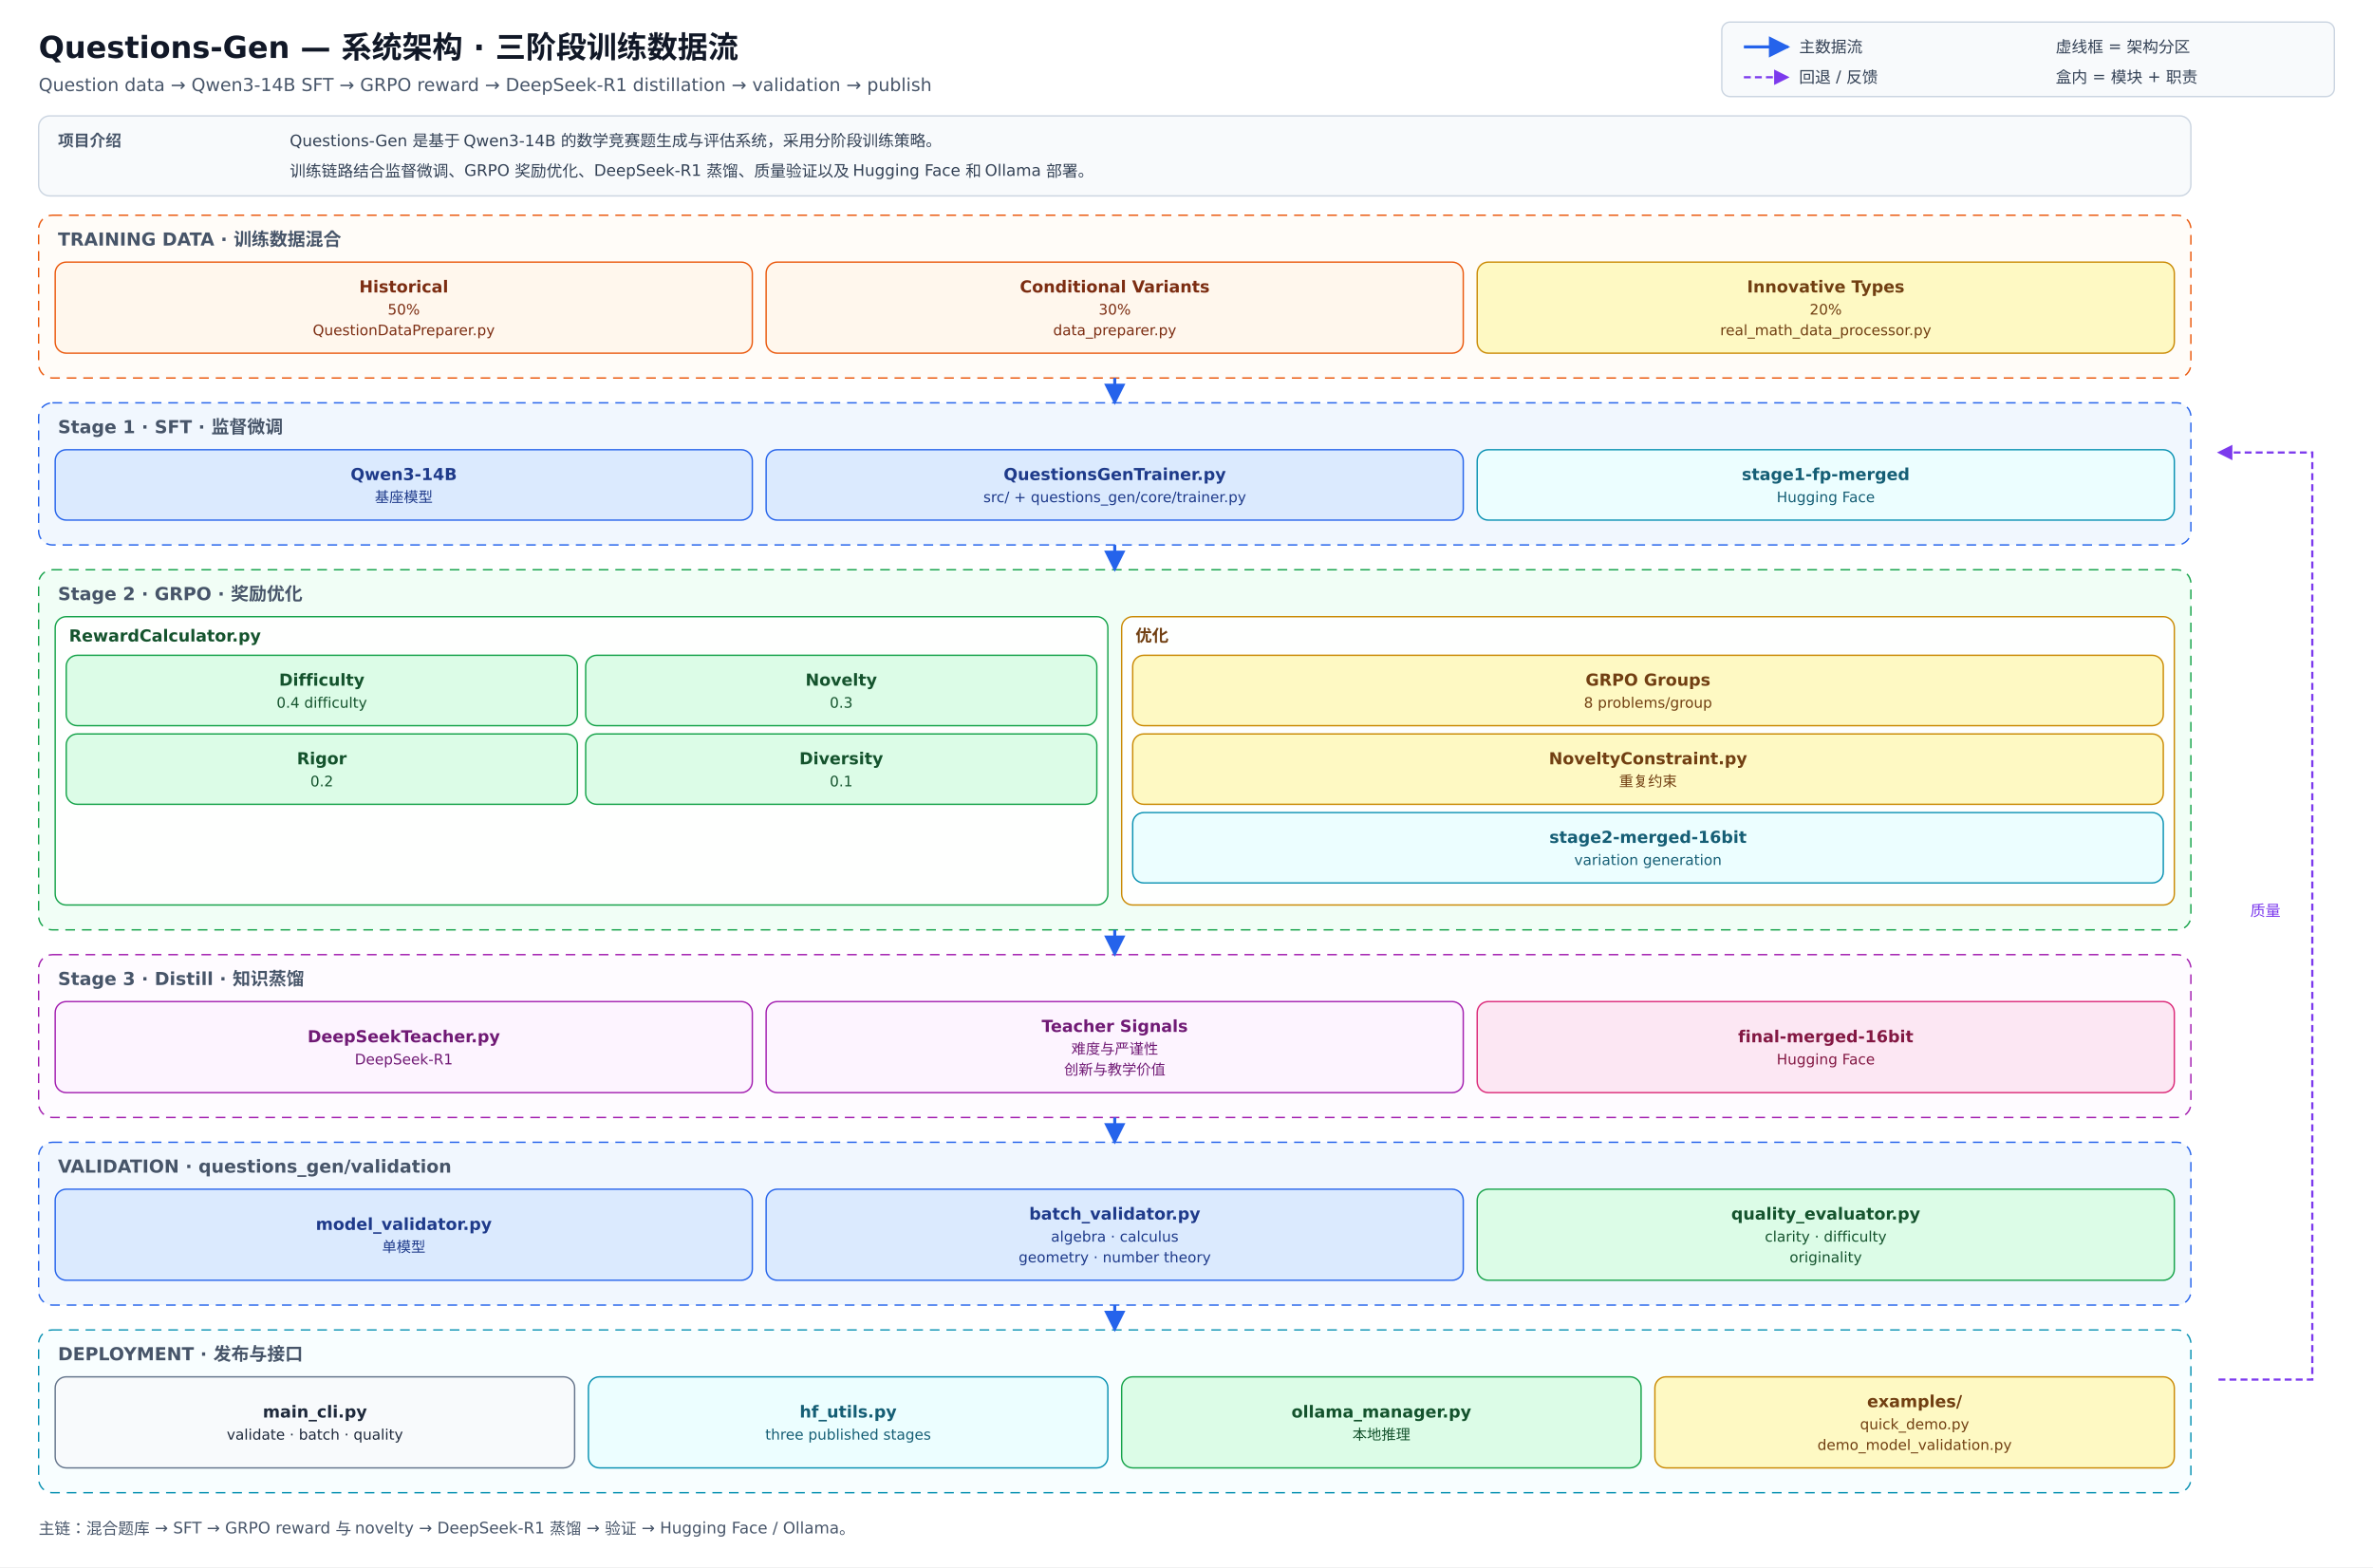
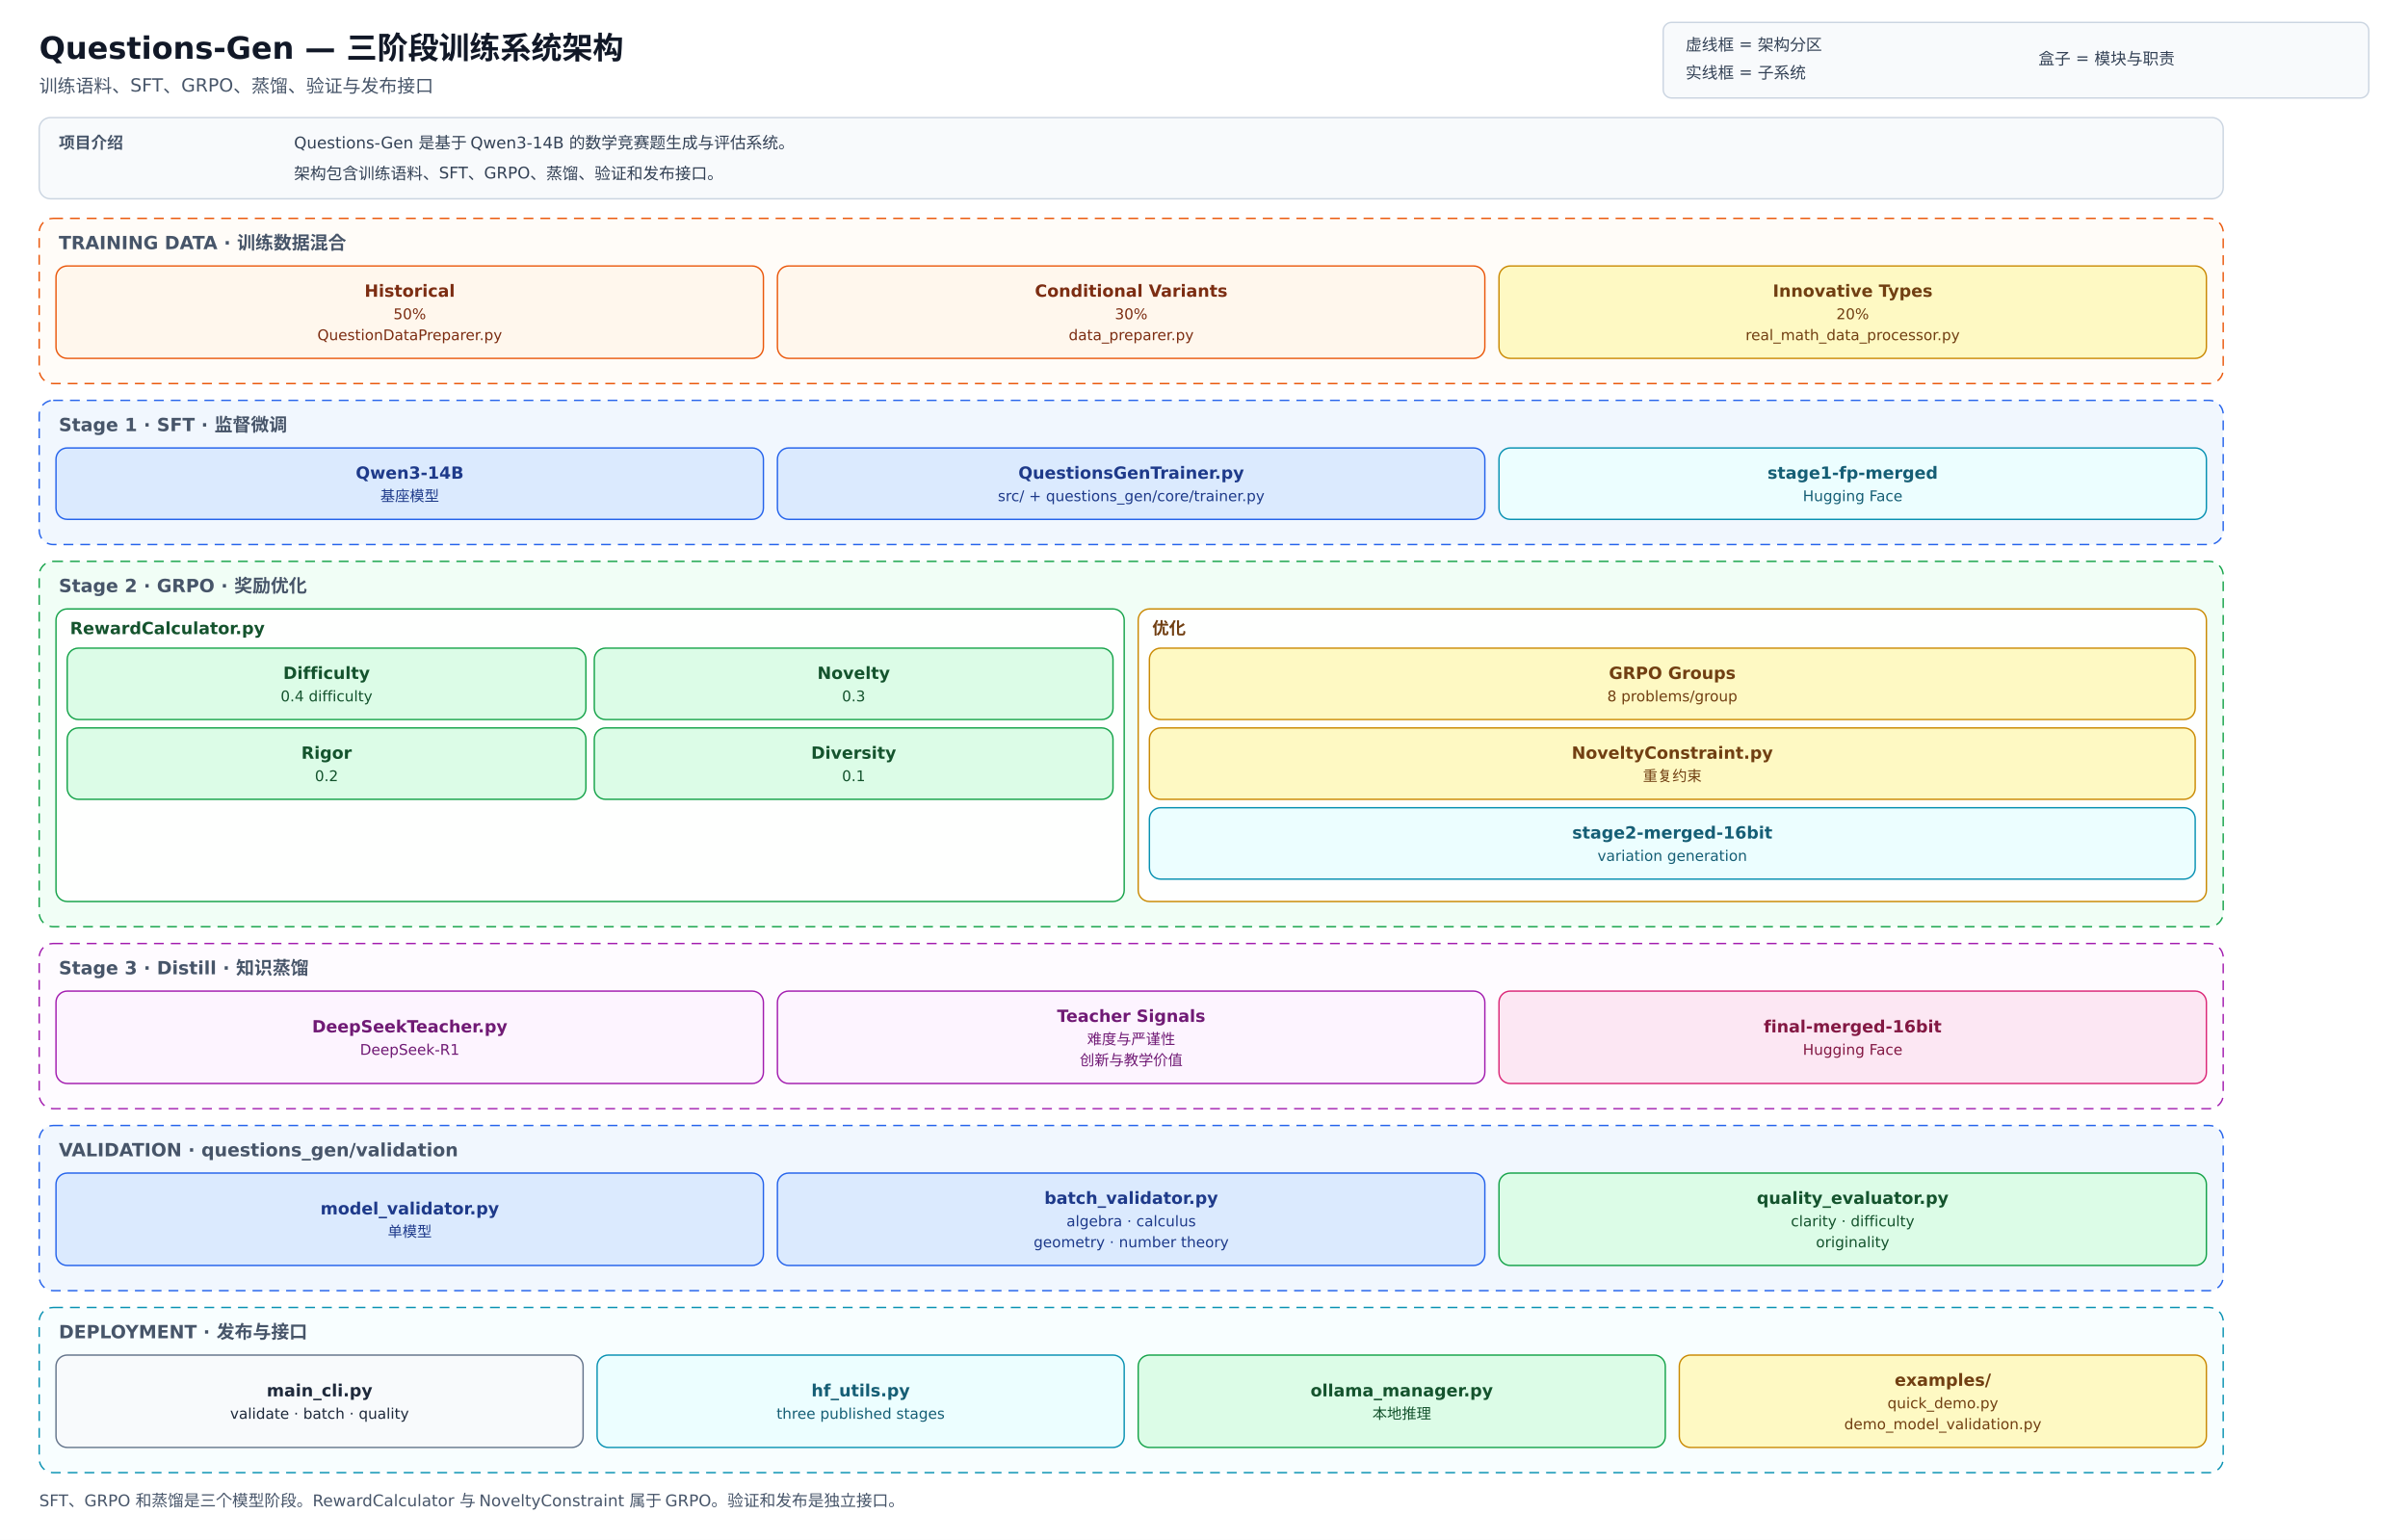
- <svg xmlns="http://www.w3.org/2000/svg" viewBox="0 0 1720 1136" font-family="WenQuanYi Micro Hei, DejaVu Sans, sans-serif">
-   <defs>
-     <marker id="arr" viewBox="0 0 10 10" refX="9" refY="5" markerWidth="7" markerHeight="7" orient="auto">
-       <path d="M0,0 L10,5 L0,10 z" fill="#2563eb" />
-     </marker>
-     <marker id="arrP" viewBox="0 0 10 10" refX="9" refY="5" markerWidth="7" markerHeight="7" orient="auto">
-       <path d="M0,0 L10,5 L0,10 z" fill="#7c3aed" />
-     </marker>
-   </defs>
-   <rect x="0" y="0" width="1720" height="1136" fill="#ffffff" />
-   <text x="28" y="42" font-size="22" fill="#111827" font-weight="700" text-anchor="start">Questions-Gen — 系统架构 · 三阶段训练数据流</text>
-   <text x="28" y="66" font-size="13" fill="#475569" font-weight="400" text-anchor="start">Question data → Qwen3-14B SFT → GRPO reward → DeepSeek-R1 distillation → validation → publish</text>
-   <rect x="1248" y="16" width="444" height="54" rx="6" fill="#f8fafc" stroke="#cbd5e1" />
-   <line x1="1264" y1="34" x2="1296" y2="34" stroke="#2563eb" stroke-width="2.2" marker-end="url(#arr)" />
-   <text x="1304" y="38" font-size="11.5" fill="#334155" font-weight="400" text-anchor="start">主数据流</text>
-   <line x1="1264" y1="56" x2="1296" y2="56" stroke="#7c3aed" stroke-width="1.6" stroke-dasharray="5,3" marker-end="url(#arrP)" />
-   <text x="1304" y="60" font-size="11.5" fill="#334155" font-weight="400" text-anchor="start">回退 / 反馈</text>
-   <text x="1490" y="38" font-size="11.5" fill="#334155" font-weight="400" text-anchor="start">虚线框 = 架构分区</text>
-   <text x="1490" y="60" font-size="11.5" fill="#334155" font-weight="400" text-anchor="start">盒内 = 模块 + 职责</text>
+ <svg xmlns="http://www.w3.org/2000/svg" viewBox="0 0 1720 1100" font-family="WenQuanYi Micro Hei, DejaVu Sans, sans-serif">
+   <rect x="0" y="0" width="1720" height="1100" fill="#ffffff" />
+   <text x="28" y="42" font-size="22" fill="#111827" font-weight="700" text-anchor="start">Questions-Gen — 三阶段训练系统架构</text>
+   <text x="28" y="66" font-size="13" fill="#475569" font-weight="400" text-anchor="start">训练语料、SFT、GRPO、蒸馏、验证与发布接口</text>
+   <rect x="1188" y="16" width="504" height="54" rx="6" fill="#f8fafc" stroke="#cbd5e1" />
+   <text x="1204" y="36" font-size="11.5" fill="#334155" font-weight="400" text-anchor="start">虚线框 = 架构分区</text>
+   <text x="1204" y="56" font-size="11.5" fill="#334155" font-weight="400" text-anchor="start">实线框 = 子系统</text>
+   <text x="1456" y="46" font-size="11.5" fill="#334155" font-weight="400" text-anchor="start">盒子 = 模块与职责</text>
  <rect x="28" y="84" width="1560" height="58" rx="8" fill="#f8fafc" stroke="#cbd5e1" />
  <text x="42" y="106" font-size="11.5" fill="#475569" font-weight="700" text-anchor="start">项目介绍</text>
-   <text x="210" y="106" font-size="11.5" fill="#334155" font-weight="400" text-anchor="start">Questions-Gen 是基于 Qwen3-14B 的数学竞赛题生成与评估系统，采用分阶段训练策略。</text>
-   <text x="210" y="128" font-size="11.5" fill="#334155" font-weight="400" text-anchor="start">训练链路结合监督微调、GRPO 奖励优化、DeepSeek-R1 蒸馏、质量验证以及 Hugging Face 和 Ollama 部署。</text>
+   <text x="210" y="106" font-size="11.5" fill="#334155" font-weight="400" text-anchor="start">Questions-Gen 是基于 Qwen3-14B 的数学竞赛题生成与评估系统。</text>
+   <text x="210" y="128" font-size="11.5" fill="#334155" font-weight="400" text-anchor="start">架构包含训练语料、SFT、GRPO、蒸馏、验证和发布接口。</text>
  <rect x="28" y="156" width="1560" height="118" rx="10" fill="#fff7ed" fill-opacity="0.38" stroke="#ea580c" stroke-dasharray="7,5" />
  <text x="42" y="178" font-size="13" fill="#475569" font-weight="700" text-anchor="start">TRAINING DATA · 训练数据混合</text>
  <rect x="40.0" y="190.0" width="505.3" height="66.0" rx="8" fill="#fff7ed" stroke="#ea580c" />
  <text x="292.667" y="212.0" font-size="12" fill="#7c2d12" font-weight="700" text-anchor="middle">Historical</text>
  <text x="292.667" y="228.0" font-size="10.5" fill="#7c2d12" font-weight="400" text-anchor="middle">50%</text>
  <text x="292.667" y="243.0" font-size="10.5" fill="#7c2d12" font-weight="400" text-anchor="middle">QuestionDataPreparer.py</text>
  <rect x="555.3" y="190.0" width="505.3" height="66.0" rx="8" fill="#fff7ed" stroke="#ea580c" />
  <text x="808" y="212.0" font-size="12" fill="#7c2d12" font-weight="700" text-anchor="middle">Conditional Variants</text>
  <text x="808" y="228.0" font-size="10.5" fill="#7c2d12" font-weight="400" text-anchor="middle">30%</text>
  <text x="808" y="243.0" font-size="10.5" fill="#7c2d12" font-weight="400" text-anchor="middle">data_preparer.py</text>
  <rect x="1070.7" y="190.0" width="505.3" height="66.0" rx="8" fill="#fef9c3" stroke="#ca8a04" />
  <text x="1323.333" y="212.0" font-size="12" fill="#713f12" font-weight="700" text-anchor="middle">Innovative Types</text>
  <text x="1323.333" y="228.0" font-size="10.5" fill="#713f12" font-weight="400" text-anchor="middle">20%</text>
  <text x="1323.333" y="243.0" font-size="10.5" fill="#713f12" font-weight="400" text-anchor="middle">real_math_data_processor.py</text>
-   <rect x="28" y="292" width="1560" height="103" rx="10" fill="#dbeafe" fill-opacity="0.38" stroke="#2563eb" stroke-dasharray="7,5" />
-   <text x="42" y="314" font-size="13" fill="#475569" font-weight="700" text-anchor="start">Stage 1 · SFT · 监督微调</text>
-   <rect x="40.0" y="326.0" width="505.3" height="51.0" rx="8" fill="#dbeafe" stroke="#2563eb" />
-   <text x="292.667" y="348.0" font-size="12" fill="#1e3a8a" font-weight="700" text-anchor="middle">Qwen3-14B</text>
-   <text x="292.667" y="364.0" font-size="10.5" fill="#1e3a8a" font-weight="400" text-anchor="middle">基座模型</text>
-   <rect x="555.3" y="326.0" width="505.3" height="51.0" rx="8" fill="#dbeafe" stroke="#2563eb" />
-   <text x="808" y="348.0" font-size="12" fill="#1e3a8a" font-weight="700" text-anchor="middle">QuestionsGenTrainer.py</text>
-   <text x="808" y="364.0" font-size="10.5" fill="#1e3a8a" font-weight="400" text-anchor="middle">src/ + questions_gen/core/trainer.py</text>
-   <rect x="1070.7" y="326.0" width="505.3" height="51.0" rx="8" fill="#ecfeff" stroke="#0891b2" />
-   <text x="1323.333" y="348.0" font-size="12" fill="#155e75" font-weight="700" text-anchor="middle">stage1-fp-merged</text>
-   <text x="1323.333" y="364.0" font-size="10.5" fill="#155e75" font-weight="400" text-anchor="middle">Hugging Face</text>
-   <rect x="28" y="413" width="1560" height="261" rx="10" fill="#dcfce7" fill-opacity="0.38" stroke="#16a34a" stroke-dasharray="7,5" />
-   <text x="42" y="435" font-size="13" fill="#475569" font-weight="700" text-anchor="start">Stage 2 · GRPO · 奖励优化</text>
-   <rect x="40.0" y="447.0" width="763.0" height="209.0" rx="8" fill="#ffffff" fill-opacity="0.94" stroke="#16a34a" />
-   <text x="50.0" y="465" font-size="12" fill="#14532d" font-weight="700" text-anchor="start">RewardCalculator.py</text>
-   <rect x="48.0" y="475.0" width="370.5" height="51.0" rx="8" fill="#dcfce7" stroke="#16a34a" />
-   <text x="233.25" y="497.0" font-size="12" fill="#14532d" font-weight="700" text-anchor="middle">Difficulty</text>
-   <text x="233.25" y="513.0" font-size="10.5" fill="#14532d" font-weight="400" text-anchor="middle">0.4 difficulty</text>
-   <rect x="424.5" y="475.0" width="370.5" height="51.0" rx="8" fill="#dcfce7" stroke="#16a34a" />
-   <text x="609.75" y="497.0" font-size="12" fill="#14532d" font-weight="700" text-anchor="middle">Novelty</text>
-   <text x="609.75" y="513.0" font-size="10.5" fill="#14532d" font-weight="400" text-anchor="middle">0.3</text>
-   <rect x="48.0" y="532.0" width="370.5" height="51.0" rx="8" fill="#dcfce7" stroke="#16a34a" />
-   <text x="233.25" y="554.0" font-size="12" fill="#14532d" font-weight="700" text-anchor="middle">Rigor</text>
-   <text x="233.25" y="570.0" font-size="10.5" fill="#14532d" font-weight="400" text-anchor="middle">0.2</text>
-   <rect x="424.5" y="532.0" width="370.5" height="51.0" rx="8" fill="#dcfce7" stroke="#16a34a" />
-   <text x="609.75" y="554.0" font-size="12" fill="#14532d" font-weight="700" text-anchor="middle">Diversity</text>
-   <text x="609.75" y="570.0" font-size="10.5" fill="#14532d" font-weight="400" text-anchor="middle">0.1</text>
-   <rect x="813.0" y="447.0" width="763.0" height="209.0" rx="8" fill="#ffffff" fill-opacity="0.94" stroke="#ca8a04" />
-   <text x="823.0" y="465" font-size="12" fill="#713f12" font-weight="700" text-anchor="start">优化</text>
-   <rect x="821.0" y="475.0" width="747.0" height="51.0" rx="8" fill="#fef9c3" stroke="#ca8a04" />
-   <text x="1194.5" y="497.0" font-size="12" fill="#713f12" font-weight="700" text-anchor="middle">GRPO Groups</text>
-   <text x="1194.5" y="513.0" font-size="10.5" fill="#713f12" font-weight="400" text-anchor="middle">8 problems/group</text>
-   <rect x="821.0" y="532.0" width="747.0" height="51.0" rx="8" fill="#fef9c3" stroke="#ca8a04" />
-   <text x="1194.5" y="554.0" font-size="12" fill="#713f12" font-weight="700" text-anchor="middle">NoveltyConstraint.py</text>
-   <text x="1194.5" y="570.0" font-size="10.5" fill="#713f12" font-weight="400" text-anchor="middle">重复约束</text>
-   <rect x="821.0" y="589.0" width="747.0" height="51.0" rx="8" fill="#ecfeff" stroke="#0891b2" />
-   <text x="1194.5" y="611.0" font-size="12" fill="#155e75" font-weight="700" text-anchor="middle">stage2-merged-16bit</text>
-   <text x="1194.5" y="627.0" font-size="10.5" fill="#155e75" font-weight="400" text-anchor="middle">variation generation</text>
-   <rect x="28" y="692" width="1560" height="118" rx="10" fill="#fdf4ff" fill-opacity="0.38" stroke="#a21caf" stroke-dasharray="7,5" />
-   <text x="42" y="714" font-size="13" fill="#475569" font-weight="700" text-anchor="start">Stage 3 · Distill · 知识蒸馏</text>
-   <rect x="40.0" y="726.0" width="505.3" height="66.0" rx="8" fill="#fdf4ff" stroke="#a21caf" />
-   <text x="292.667" y="755.5" font-size="12" fill="#701a75" font-weight="700" text-anchor="middle">DeepSeekTeacher.py</text>
-   <text x="292.667" y="771.5" font-size="10.5" fill="#701a75" font-weight="400" text-anchor="middle">DeepSeek-R1</text>
-   <rect x="555.3" y="726.0" width="505.3" height="66.0" rx="8" fill="#fdf4ff" stroke="#a21caf" />
-   <text x="808" y="748.0" font-size="12" fill="#701a75" font-weight="700" text-anchor="middle">Teacher Signals</text>
-   <text x="808" y="764.0" font-size="10.5" fill="#701a75" font-weight="400" text-anchor="middle">难度与严谨性</text>
-   <text x="808" y="779.0" font-size="10.5" fill="#701a75" font-weight="400" text-anchor="middle">创新与教学价值</text>
-   <rect x="1070.7" y="726.0" width="505.3" height="66.0" rx="8" fill="#fce7f3" stroke="#db2777" />
-   <text x="1323.333" y="755.5" font-size="12" fill="#831843" font-weight="700" text-anchor="middle">final-merged-16bit</text>
-   <text x="1323.333" y="771.5" font-size="10.5" fill="#831843" font-weight="400" text-anchor="middle">Hugging Face</text>
-   <rect x="28" y="828" width="1560" height="118" rx="10" fill="#dbeafe" fill-opacity="0.38" stroke="#2563eb" stroke-dasharray="7,5" />
-   <text x="42" y="850" font-size="13" fill="#475569" font-weight="700" text-anchor="start">VALIDATION · questions_gen/validation</text>
-   <rect x="40.0" y="862.0" width="505.3" height="66.0" rx="8" fill="#dbeafe" stroke="#2563eb" />
-   <text x="292.667" y="891.5" font-size="12" fill="#1e3a8a" font-weight="700" text-anchor="middle">model_validator.py</text>
-   <text x="292.667" y="907.5" font-size="10.5" fill="#1e3a8a" font-weight="400" text-anchor="middle">单模型</text>
-   <rect x="555.3" y="862.0" width="505.3" height="66.0" rx="8" fill="#dbeafe" stroke="#2563eb" />
-   <text x="808" y="884.0" font-size="12" fill="#1e3a8a" font-weight="700" text-anchor="middle">batch_validator.py</text>
-   <text x="808" y="900.0" font-size="10.5" fill="#1e3a8a" font-weight="400" text-anchor="middle">algebra · calculus</text>
-   <text x="808" y="915.0" font-size="10.5" fill="#1e3a8a" font-weight="400" text-anchor="middle">geometry · number theory</text>
-   <rect x="1070.7" y="862.0" width="505.3" height="66.0" rx="8" fill="#dcfce7" stroke="#16a34a" />
-   <text x="1323.333" y="884.0" font-size="12" fill="#14532d" font-weight="700" text-anchor="middle">quality_evaluator.py</text>
-   <text x="1323.333" y="900.0" font-size="10.5" fill="#14532d" font-weight="400" text-anchor="middle">clarity · difficulty</text>
-   <text x="1323.333" y="915.0" font-size="10.5" fill="#14532d" font-weight="400" text-anchor="middle">originality</text>
-   <rect x="28" y="964" width="1560" height="118" rx="10" fill="#ecfeff" fill-opacity="0.38" stroke="#0891b2" stroke-dasharray="7,5" />
-   <text x="42" y="986" font-size="13" fill="#475569" font-weight="700" text-anchor="start">DEPLOYMENT · 发布与接口</text>
-   <rect x="40.0" y="998.0" width="376.5" height="66.0" rx="8" fill="#f8fafc" stroke="#64748b" />
-   <text x="228.25" y="1027.5" font-size="12" fill="#1e293b" font-weight="700" text-anchor="middle">main_cli.py</text>
-   <text x="228.25" y="1043.5" font-size="10.5" fill="#1e293b" font-weight="400" text-anchor="middle">validate · batch · quality</text>
-   <rect x="426.5" y="998.0" width="376.5" height="66.0" rx="8" fill="#ecfeff" stroke="#0891b2" />
-   <text x="614.75" y="1027.5" font-size="12" fill="#155e75" font-weight="700" text-anchor="middle">hf_utils.py</text>
-   <text x="614.75" y="1043.5" font-size="10.5" fill="#155e75" font-weight="400" text-anchor="middle">three published stages</text>
-   <rect x="813.0" y="998.0" width="376.5" height="66.0" rx="8" fill="#dcfce7" stroke="#16a34a" />
-   <text x="1001.25" y="1027.5" font-size="12" fill="#14532d" font-weight="700" text-anchor="middle">ollama_manager.py</text>
-   <text x="1001.25" y="1043.5" font-size="10.5" fill="#14532d" font-weight="400" text-anchor="middle">本地推理</text>
-   <rect x="1199.5" y="998.0" width="376.5" height="66.0" rx="8" fill="#fef9c3" stroke="#ca8a04" />
-   <text x="1387.75" y="1020.0" font-size="12" fill="#713f12" font-weight="700" text-anchor="middle">examples/</text>
-   <text x="1387.75" y="1036.0" font-size="10.5" fill="#713f12" font-weight="400" text-anchor="middle">quick_demo.py</text>
-   <text x="1387.75" y="1051.0" font-size="10.5" fill="#713f12" font-weight="400" text-anchor="middle">demo_model_validation.py</text>
-   <line x1="808.0" y1="274" x2="808.0" y2="292" stroke="#2563eb" stroke-width="2.2" marker-end="url(#arr)" />
-   <line x1="808.0" y1="395" x2="808.0" y2="413" stroke="#2563eb" stroke-width="2.2" marker-end="url(#arr)" />
-   <line x1="808.0" y1="674" x2="808.0" y2="692" stroke="#2563eb" stroke-width="2.2" marker-end="url(#arr)" />
-   <line x1="808.0" y1="810" x2="808.0" y2="828" stroke="#2563eb" stroke-width="2.2" marker-end="url(#arr)" />
-   <line x1="808.0" y1="946" x2="808.0" y2="964" stroke="#2563eb" stroke-width="2.2" marker-end="url(#arr)" />
-   <path d="M 1608,1000 L 1676,1000 L 1676,328 L 1608,328" fill="none" stroke="#7c3aed" stroke-width="1.6" stroke-dasharray="5,3" marker-end="url(#arrP)" />
-   <text x="1642" y="664.0" font-size="11" fill="#7c3aed" font-weight="400" text-anchor="middle">质量</text>
-   <text x="28" y="1112" font-size="11.5" fill="#475569" font-weight="400" text-anchor="start">主链：混合题库 → SFT → GRPO reward 与 novelty → DeepSeek-R1 蒸馏 → 验证 → Hugging Face / Ollama。</text>
+   <rect x="28" y="286" width="1560" height="103" rx="10" fill="#dbeafe" fill-opacity="0.38" stroke="#2563eb" stroke-dasharray="7,5" />
+   <text x="42" y="308" font-size="13" fill="#475569" font-weight="700" text-anchor="start">Stage 1 · SFT · 监督微调</text>
+   <rect x="40.0" y="320.0" width="505.3" height="51.0" rx="8" fill="#dbeafe" stroke="#2563eb" />
+   <text x="292.667" y="342.0" font-size="12" fill="#1e3a8a" font-weight="700" text-anchor="middle">Qwen3-14B</text>
+   <text x="292.667" y="358.0" font-size="10.5" fill="#1e3a8a" font-weight="400" text-anchor="middle">基座模型</text>
+   <rect x="555.3" y="320.0" width="505.3" height="51.0" rx="8" fill="#dbeafe" stroke="#2563eb" />
+   <text x="808" y="342.0" font-size="12" fill="#1e3a8a" font-weight="700" text-anchor="middle">QuestionsGenTrainer.py</text>
+   <text x="808" y="358.0" font-size="10.5" fill="#1e3a8a" font-weight="400" text-anchor="middle">src/ + questions_gen/core/trainer.py</text>
+   <rect x="1070.7" y="320.0" width="505.3" height="51.0" rx="8" fill="#ecfeff" stroke="#0891b2" />
+   <text x="1323.333" y="342.0" font-size="12" fill="#155e75" font-weight="700" text-anchor="middle">stage1-fp-merged</text>
+   <text x="1323.333" y="358.0" font-size="10.5" fill="#155e75" font-weight="400" text-anchor="middle">Hugging Face</text>
+   <rect x="28" y="401" width="1560" height="261" rx="10" fill="#dcfce7" fill-opacity="0.38" stroke="#16a34a" stroke-dasharray="7,5" />
+   <text x="42" y="423" font-size="13" fill="#475569" font-weight="700" text-anchor="start">Stage 2 · GRPO · 奖励优化</text>
+   <rect x="40.0" y="435.0" width="763.0" height="209.0" rx="8" fill="#ffffff" fill-opacity="0.94" stroke="#16a34a" />
+   <text x="50.0" y="453" font-size="12" fill="#14532d" font-weight="700" text-anchor="start">RewardCalculator.py</text>
+   <rect x="48.0" y="463.0" width="370.5" height="51.0" rx="8" fill="#dcfce7" stroke="#16a34a" />
+   <text x="233.25" y="485.0" font-size="12" fill="#14532d" font-weight="700" text-anchor="middle">Difficulty</text>
+   <text x="233.25" y="501.0" font-size="10.5" fill="#14532d" font-weight="400" text-anchor="middle">0.4 difficulty</text>
+   <rect x="424.5" y="463.0" width="370.5" height="51.0" rx="8" fill="#dcfce7" stroke="#16a34a" />
+   <text x="609.75" y="485.0" font-size="12" fill="#14532d" font-weight="700" text-anchor="middle">Novelty</text>
+   <text x="609.75" y="501.0" font-size="10.5" fill="#14532d" font-weight="400" text-anchor="middle">0.3</text>
+   <rect x="48.0" y="520.0" width="370.5" height="51.0" rx="8" fill="#dcfce7" stroke="#16a34a" />
+   <text x="233.25" y="542.0" font-size="12" fill="#14532d" font-weight="700" text-anchor="middle">Rigor</text>
+   <text x="233.25" y="558.0" font-size="10.5" fill="#14532d" font-weight="400" text-anchor="middle">0.2</text>
+   <rect x="424.5" y="520.0" width="370.5" height="51.0" rx="8" fill="#dcfce7" stroke="#16a34a" />
+   <text x="609.75" y="542.0" font-size="12" fill="#14532d" font-weight="700" text-anchor="middle">Diversity</text>
+   <text x="609.75" y="558.0" font-size="10.5" fill="#14532d" font-weight="400" text-anchor="middle">0.1</text>
+   <rect x="813.0" y="435.0" width="763.0" height="209.0" rx="8" fill="#ffffff" fill-opacity="0.94" stroke="#ca8a04" />
+   <text x="823.0" y="453" font-size="12" fill="#713f12" font-weight="700" text-anchor="start">优化</text>
+   <rect x="821.0" y="463.0" width="747.0" height="51.0" rx="8" fill="#fef9c3" stroke="#ca8a04" />
+   <text x="1194.5" y="485.0" font-size="12" fill="#713f12" font-weight="700" text-anchor="middle">GRPO Groups</text>
+   <text x="1194.5" y="501.0" font-size="10.5" fill="#713f12" font-weight="400" text-anchor="middle">8 problems/group</text>
+   <rect x="821.0" y="520.0" width="747.0" height="51.0" rx="8" fill="#fef9c3" stroke="#ca8a04" />
+   <text x="1194.5" y="542.0" font-size="12" fill="#713f12" font-weight="700" text-anchor="middle">NoveltyConstraint.py</text>
+   <text x="1194.5" y="558.0" font-size="10.5" fill="#713f12" font-weight="400" text-anchor="middle">重复约束</text>
+   <rect x="821.0" y="577.0" width="747.0" height="51.0" rx="8" fill="#ecfeff" stroke="#0891b2" />
+   <text x="1194.5" y="599.0" font-size="12" fill="#155e75" font-weight="700" text-anchor="middle">stage2-merged-16bit</text>
+   <text x="1194.5" y="615.0" font-size="10.5" fill="#155e75" font-weight="400" text-anchor="middle">variation generation</text>
+   <rect x="28" y="674" width="1560" height="118" rx="10" fill="#fdf4ff" fill-opacity="0.38" stroke="#a21caf" stroke-dasharray="7,5" />
+   <text x="42" y="696" font-size="13" fill="#475569" font-weight="700" text-anchor="start">Stage 3 · Distill · 知识蒸馏</text>
+   <rect x="40.0" y="708.0" width="505.3" height="66.0" rx="8" fill="#fdf4ff" stroke="#a21caf" />
+   <text x="292.667" y="737.5" font-size="12" fill="#701a75" font-weight="700" text-anchor="middle">DeepSeekTeacher.py</text>
+   <text x="292.667" y="753.5" font-size="10.5" fill="#701a75" font-weight="400" text-anchor="middle">DeepSeek-R1</text>
+   <rect x="555.3" y="708.0" width="505.3" height="66.0" rx="8" fill="#fdf4ff" stroke="#a21caf" />
+   <text x="808" y="730.0" font-size="12" fill="#701a75" font-weight="700" text-anchor="middle">Teacher Signals</text>
+   <text x="808" y="746.0" font-size="10.5" fill="#701a75" font-weight="400" text-anchor="middle">难度与严谨性</text>
+   <text x="808" y="761.0" font-size="10.5" fill="#701a75" font-weight="400" text-anchor="middle">创新与教学价值</text>
+   <rect x="1070.7" y="708.0" width="505.3" height="66.0" rx="8" fill="#fce7f3" stroke="#db2777" />
+   <text x="1323.333" y="737.5" font-size="12" fill="#831843" font-weight="700" text-anchor="middle">final-merged-16bit</text>
+   <text x="1323.333" y="753.5" font-size="10.5" fill="#831843" font-weight="400" text-anchor="middle">Hugging Face</text>
+   <rect x="28" y="804" width="1560" height="118" rx="10" fill="#dbeafe" fill-opacity="0.38" stroke="#2563eb" stroke-dasharray="7,5" />
+   <text x="42" y="826" font-size="13" fill="#475569" font-weight="700" text-anchor="start">VALIDATION · questions_gen/validation</text>
+   <rect x="40.0" y="838.0" width="505.3" height="66.0" rx="8" fill="#dbeafe" stroke="#2563eb" />
+   <text x="292.667" y="867.5" font-size="12" fill="#1e3a8a" font-weight="700" text-anchor="middle">model_validator.py</text>
+   <text x="292.667" y="883.5" font-size="10.5" fill="#1e3a8a" font-weight="400" text-anchor="middle">单模型</text>
+   <rect x="555.3" y="838.0" width="505.3" height="66.0" rx="8" fill="#dbeafe" stroke="#2563eb" />
+   <text x="808" y="860.0" font-size="12" fill="#1e3a8a" font-weight="700" text-anchor="middle">batch_validator.py</text>
+   <text x="808" y="876.0" font-size="10.5" fill="#1e3a8a" font-weight="400" text-anchor="middle">algebra · calculus</text>
+   <text x="808" y="891.0" font-size="10.5" fill="#1e3a8a" font-weight="400" text-anchor="middle">geometry · number theory</text>
+   <rect x="1070.7" y="838.0" width="505.3" height="66.0" rx="8" fill="#dcfce7" stroke="#16a34a" />
+   <text x="1323.333" y="860.0" font-size="12" fill="#14532d" font-weight="700" text-anchor="middle">quality_evaluator.py</text>
+   <text x="1323.333" y="876.0" font-size="10.5" fill="#14532d" font-weight="400" text-anchor="middle">clarity · difficulty</text>
+   <text x="1323.333" y="891.0" font-size="10.5" fill="#14532d" font-weight="400" text-anchor="middle">originality</text>
+   <rect x="28" y="934" width="1560" height="118" rx="10" fill="#ecfeff" fill-opacity="0.38" stroke="#0891b2" stroke-dasharray="7,5" />
+   <text x="42" y="956" font-size="13" fill="#475569" font-weight="700" text-anchor="start">DEPLOYMENT · 发布与接口</text>
+   <rect x="40.0" y="968.0" width="376.5" height="66.0" rx="8" fill="#f8fafc" stroke="#64748b" />
+   <text x="228.25" y="997.5" font-size="12" fill="#1e293b" font-weight="700" text-anchor="middle">main_cli.py</text>
+   <text x="228.25" y="1013.5" font-size="10.5" fill="#1e293b" font-weight="400" text-anchor="middle">validate · batch · quality</text>
+   <rect x="426.5" y="968.0" width="376.5" height="66.0" rx="8" fill="#ecfeff" stroke="#0891b2" />
+   <text x="614.75" y="997.5" font-size="12" fill="#155e75" font-weight="700" text-anchor="middle">hf_utils.py</text>
+   <text x="614.75" y="1013.5" font-size="10.5" fill="#155e75" font-weight="400" text-anchor="middle">three published stages</text>
+   <rect x="813.0" y="968.0" width="376.5" height="66.0" rx="8" fill="#dcfce7" stroke="#16a34a" />
+   <text x="1001.25" y="997.5" font-size="12" fill="#14532d" font-weight="700" text-anchor="middle">ollama_manager.py</text>
+   <text x="1001.25" y="1013.5" font-size="10.5" fill="#14532d" font-weight="400" text-anchor="middle">本地推理</text>
+   <rect x="1199.5" y="968.0" width="376.5" height="66.0" rx="8" fill="#fef9c3" stroke="#ca8a04" />
+   <text x="1387.75" y="990.0" font-size="12" fill="#713f12" font-weight="700" text-anchor="middle">examples/</text>
+   <text x="1387.75" y="1006.0" font-size="10.5" fill="#713f12" font-weight="400" text-anchor="middle">quick_demo.py</text>
+   <text x="1387.75" y="1021.0" font-size="10.5" fill="#713f12" font-weight="400" text-anchor="middle">demo_model_validation.py</text>
+   <text x="28" y="1076" font-size="11.5" fill="#475569" font-weight="400" text-anchor="start">SFT、GRPO 和蒸馏是三个模型阶段。RewardCalculator 与 NoveltyConstraint 属于 GRPO。验证和发布是独立接口。</text>
</svg>
